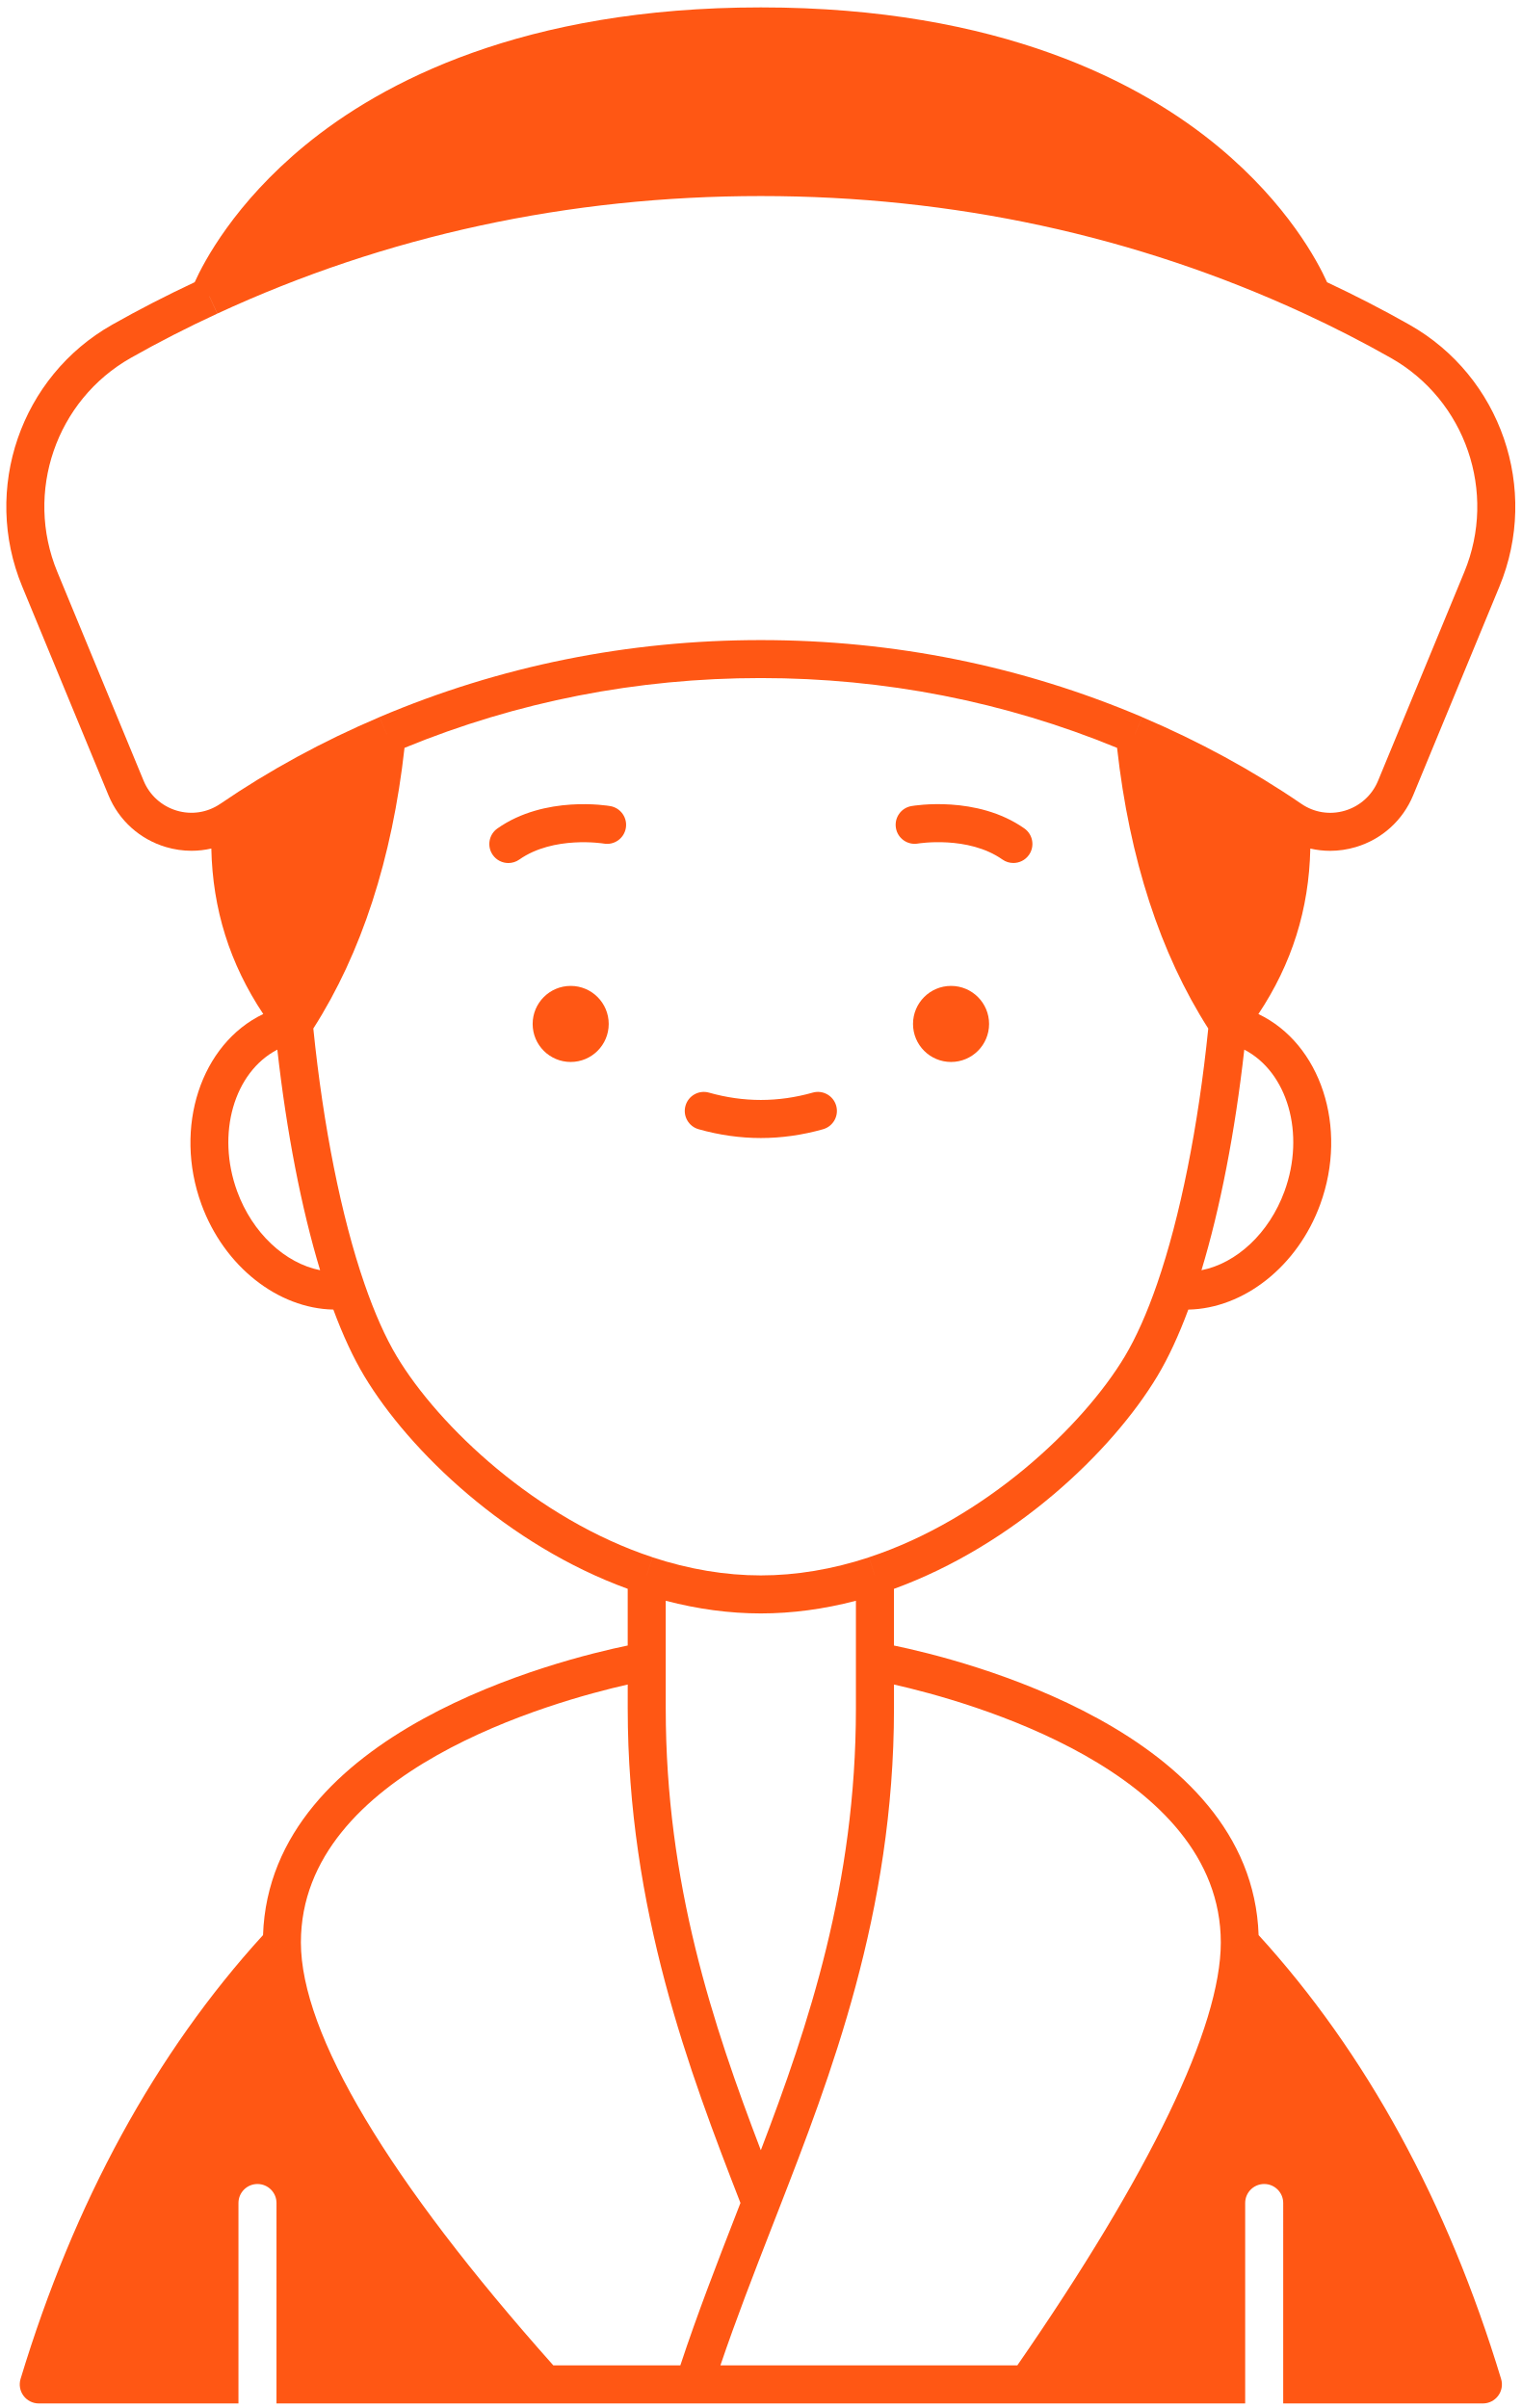
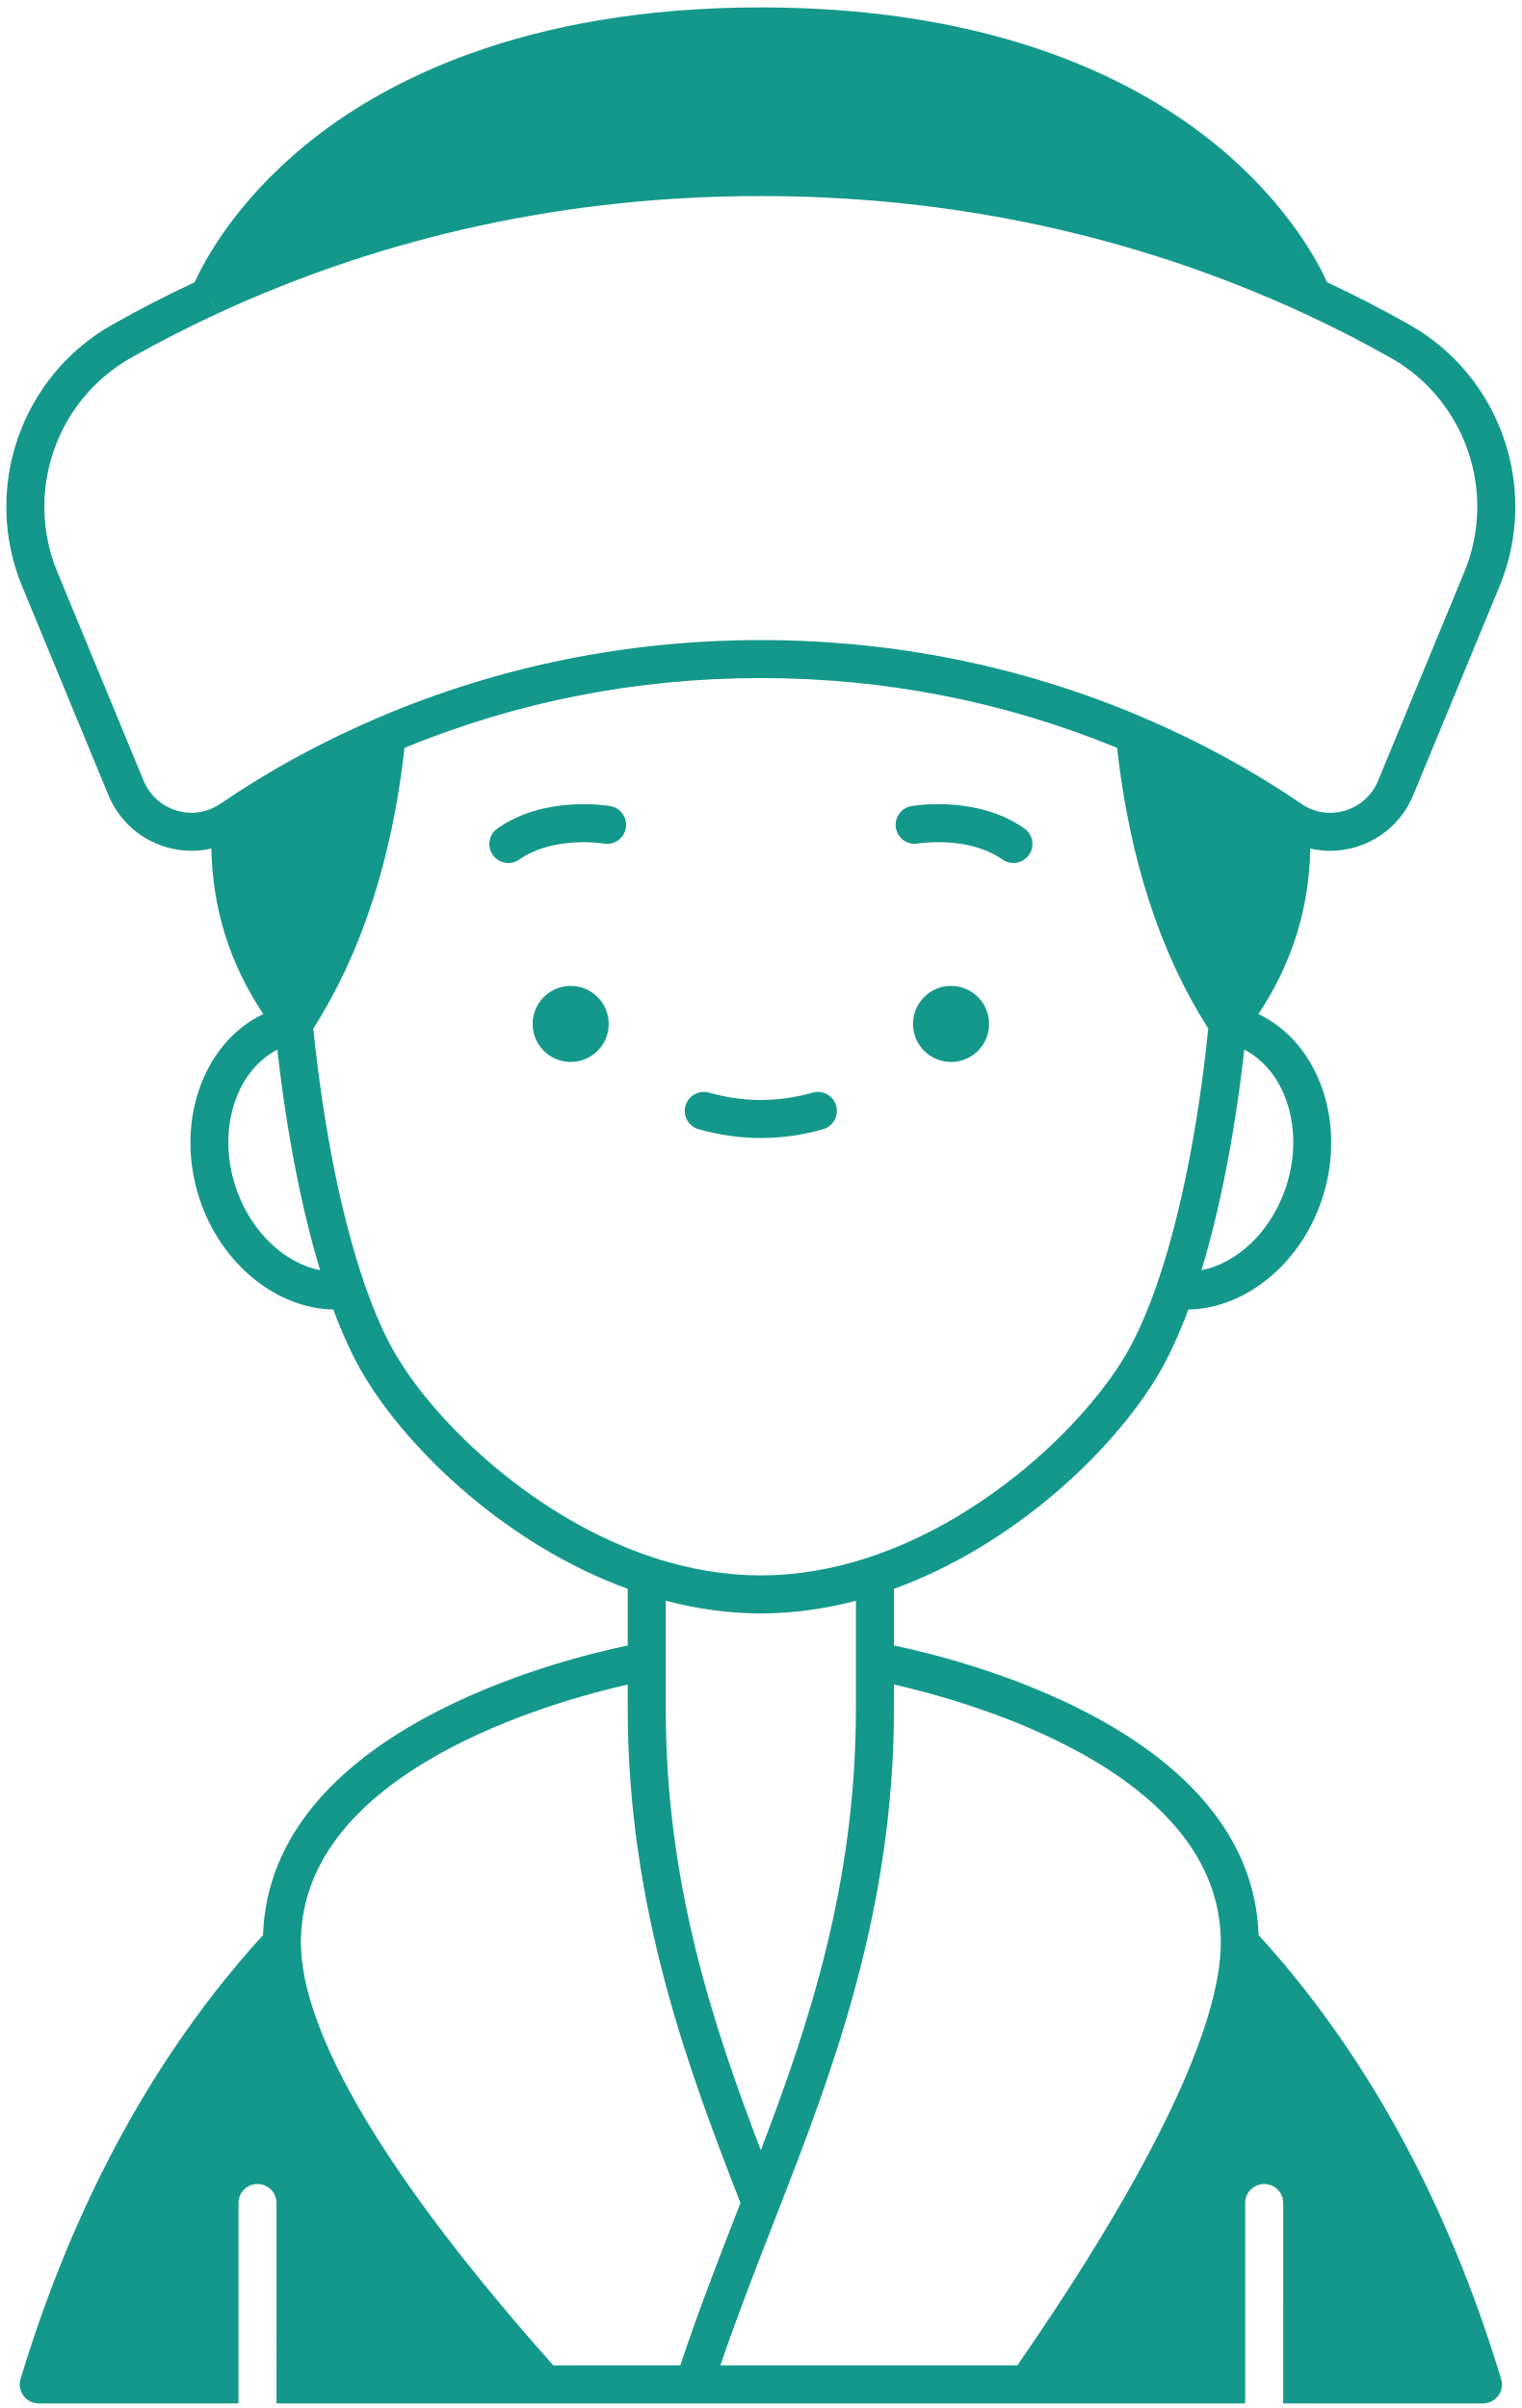
- <svg xmlns="http://www.w3.org/2000/svg" width="127" height="201" viewBox="0 0 127 201" fill="none">
-   <path d="M82.553 85.471C82.553 87.224 81.132 88.644 79.378 88.644C77.624 88.644 76.204 87.224 76.204 85.471C76.204 83.717 77.624 82.295 79.378 82.295C81.132 82.295 82.553 83.717 82.553 85.471Z" fill="#FF5714" />
-   <path d="M50.806 85.471C50.806 87.224 49.385 88.644 47.632 88.644C45.879 88.644 44.457 87.224 44.457 85.471C44.457 83.717 45.879 82.295 47.632 82.295C49.385 82.295 50.806 83.717 50.806 85.471Z" fill="#FF5714" />
-   <path d="M76.609 70.413C76.651 70.406 80.798 69.728 83.667 71.746C83.945 71.942 84.264 72.035 84.579 72.035C85.079 72.035 85.57 71.801 85.88 71.361C86.385 70.644 86.212 69.654 85.495 69.15C81.532 66.363 76.284 67.247 76.064 67.286C75.202 67.438 74.628 68.259 74.778 69.121C74.925 69.981 75.747 70.562 76.609 70.413Z" fill="#FF5714" />
-   <path d="M50.945 67.288C50.724 67.249 45.477 66.365 41.515 69.154C40.798 69.659 40.626 70.649 41.13 71.365C41.439 71.805 41.931 72.039 42.43 72.039C42.745 72.039 43.065 71.945 43.342 71.75C46.205 69.736 50.342 70.407 50.399 70.416C51.258 70.566 52.081 69.991 52.233 69.127C52.385 68.264 51.809 67.441 50.945 67.288Z" fill="#FF5714" />
-   <path d="M58.309 94.259C60.032 94.746 61.78 94.994 63.503 94.994C65.226 94.994 66.974 94.747 68.697 94.259C69.54 94.02 70.031 93.143 69.792 92.299C69.554 91.454 68.676 90.963 67.832 91.203C64.948 92.02 62.058 92.02 59.173 91.203C58.332 90.965 57.453 91.456 57.214 92.299C56.974 93.143 57.465 94.02 58.309 94.259Z" fill="#FF5714" />
-   <path d="M105.049 161.527C104.473 144.478 80.131 138.493 74.612 137.355V132.625C84.615 128.984 92.814 121.174 96.606 114.855C97.517 113.333 98.38 111.472 99.181 109.315C103.804 109.223 108.298 105.716 110.191 100.529C112.54 94.095 110.222 87.119 105.031 84.644C107.825 80.447 109.258 75.894 109.364 70.832C109.905 70.956 110.461 71.02 111.017 71.02C111.731 71.02 112.451 70.917 113.156 70.707C115.332 70.06 117.08 68.485 117.948 66.385L125.151 48.952C128.51 40.82 125.279 31.429 117.635 27.104C115.437 25.859 113.127 24.671 110.763 23.56C110.004 21.872 107.485 17.056 101.69 12.249C95.295 6.942 83.478 0.618 63.504 0.618C43.656 0.618 31.873 6.868 25.486 12.111C19.576 16.96 17.017 21.854 16.249 23.556C13.889 24.663 11.574 25.851 9.366 27.101C1.72 31.427 -1.511 40.821 1.851 48.95L9.054 66.383C9.921 68.481 11.668 70.056 13.846 70.704C14.55 70.913 15.27 71.016 15.985 71.016C16.543 71.016 17.096 70.953 17.638 70.828C17.745 75.891 19.177 80.444 21.972 84.642C16.778 87.124 14.464 94.094 16.812 100.527C18.706 105.713 23.199 109.222 27.822 109.313C28.623 111.47 29.486 113.331 30.399 114.854C34.188 121.172 42.388 128.981 52.391 132.622V137.353C46.873 138.491 22.539 144.474 21.954 161.524C12.995 171.349 6.185 183.804 1.717 198.571C1.572 199.052 1.661 199.573 1.961 199.977C2.261 200.382 2.734 200.62 3.236 200.62H19.903V183.89C19.903 183.014 20.613 182.303 21.491 182.303C22.367 182.303 23.078 183.013 23.078 183.89L23.077 200.62H103.927V183.89C103.927 183.014 104.637 182.303 105.515 182.303C106.391 182.303 107.102 183.013 107.102 183.89L107.101 200.62H123.768C124.27 200.62 124.743 200.382 125.043 199.978C125.343 199.575 125.434 199.054 125.287 198.572C120.819 183.808 114.009 171.351 105.052 161.529L105.049 161.527ZM107.207 99.441C105.929 102.942 103.199 105.453 100.28 106.027C101.842 100.871 103.083 94.476 103.853 87.615C107.457 89.483 108.966 94.622 107.207 99.441L107.207 99.441ZM18.379 67.1C17.314 67.827 15.993 68.034 14.752 67.664C13.496 67.29 12.489 66.382 11.988 65.174L4.785 47.741C2.034 41.09 4.675 33.406 10.929 29.868C13.236 28.562 15.662 27.321 18.137 26.178L17.469 24.73L17.479 24.74L18.143 26.174C32.213 19.664 47.473 16.365 63.5 16.365C79.526 16.365 94.789 19.667 108.872 26.178C111.352 27.326 113.775 28.568 116.074 29.87C122.326 33.406 124.967 41.09 122.218 47.744L115.017 65.175C114.516 66.385 113.509 67.293 112.253 67.667C111.013 68.037 109.689 67.832 108.626 67.103C104.55 64.313 100.077 61.877 95.335 59.862L94.714 61.321H94.713L95.334 59.857C85.295 55.593 74.586 53.429 63.502 53.429C52.418 53.429 41.709 55.591 31.67 59.857L32.291 61.319H32.29L31.669 59.86C26.928 61.873 22.457 64.311 18.381 67.101L18.379 67.1ZM19.793 99.441C18.035 94.626 19.542 89.49 23.147 87.615C23.917 94.476 25.157 100.87 26.718 106.026C23.804 105.449 21.072 102.94 19.793 99.441ZM33.12 113.226C32.167 111.636 31.261 109.596 30.421 107.166C28.491 101.581 26.981 94.03 26.151 85.853C30.168 79.567 32.727 71.693 33.762 62.425C43.159 58.564 53.157 56.599 63.498 56.599C73.84 56.599 83.839 58.562 93.235 62.425C94.271 71.693 96.828 79.567 100.846 85.853C100.016 94.03 98.505 101.581 96.576 107.166C95.737 109.596 94.829 111.634 93.878 113.225C90.371 119.069 82.192 126.809 72.525 129.989L73.021 131.499H73.02L72.525 129.994C69.483 130.994 66.446 131.502 63.497 131.502C60.548 131.502 57.511 130.994 54.47 129.994L53.974 131.499H53.973L54.47 129.989C44.805 126.809 36.626 119.069 33.121 113.226L33.12 113.226ZM71.438 133.618V142.613C71.438 157.254 67.482 169.058 63.502 179.484C59.521 169.059 55.565 157.256 55.565 142.613V133.618C58.232 134.317 60.894 134.676 63.502 134.676C66.11 134.676 68.771 134.317 71.438 133.618ZM46.184 197.443C32.407 181.976 25.12 169.777 25.114 162.142C25.114 147.798 46.322 141.982 52.392 140.61V142.609C52.392 159.375 57.55 172.94 61.801 183.884L61.461 184.762C59.854 188.894 58.199 193.158 56.784 197.44L46.184 197.443ZM84.909 197.443H60.128C61.427 193.611 62.885 189.856 64.418 185.916L64.983 184.464C69.275 173.417 74.615 159.67 74.615 142.61V140.611C80.685 141.981 101.893 147.798 101.893 162.15C101.889 169.185 96.017 181.384 84.909 197.443V197.443Z" fill="#FF5714" />
+ <svg xmlns="http://www.w3.org/2000/svg" width="127" height="201" viewBox="0 0 127 201" fill="#14988B">
+   <path d="M82.553 85.471C82.553 87.224 81.132 88.644 79.378 88.644C77.624 88.644 76.204 87.224 76.204 85.471C76.204 83.717 77.624 82.295 79.378 82.295C81.132 82.295 82.553 83.717 82.553 85.471Z" fill="#14988B" />
+   <path d="M50.806 85.471C50.806 87.224 49.385 88.644 47.632 88.644C45.879 88.644 44.457 87.224 44.457 85.471C44.457 83.717 45.879 82.295 47.632 82.295C49.385 82.295 50.806 83.717 50.806 85.471Z" fill="#14988B" />
+   <path d="M76.609 70.413C76.651 70.406 80.798 69.728 83.667 71.746C83.945 71.942 84.264 72.035 84.579 72.035C85.079 72.035 85.57 71.801 85.88 71.361C86.385 70.644 86.212 69.654 85.495 69.15C81.532 66.363 76.284 67.247 76.064 67.286C75.202 67.438 74.628 68.259 74.778 69.121C74.925 69.981 75.747 70.562 76.609 70.413Z" fill="#14988B" />
+   <path d="M50.945 67.288C50.724 67.249 45.477 66.365 41.515 69.154C40.798 69.659 40.626 70.649 41.13 71.365C41.439 71.805 41.931 72.039 42.43 72.039C42.745 72.039 43.065 71.945 43.342 71.75C46.205 69.736 50.342 70.407 50.399 70.416C51.258 70.566 52.081 69.991 52.233 69.127C52.385 68.264 51.809 67.441 50.945 67.288Z" fill="#14988B" />
+   <path d="M58.309 94.259C60.032 94.746 61.78 94.994 63.503 94.994C65.226 94.994 66.974 94.747 68.697 94.259C69.54 94.02 70.031 93.143 69.792 92.299C69.554 91.454 68.676 90.963 67.832 91.203C64.948 92.02 62.058 92.02 59.173 91.203C58.332 90.965 57.453 91.456 57.214 92.299C56.974 93.143 57.465 94.02 58.309 94.259Z" fill="#14988B" />
+   <path d="M105.049 161.527C104.473 144.478 80.131 138.493 74.612 137.355V132.625C84.615 128.984 92.814 121.174 96.606 114.855C97.517 113.333 98.38 111.472 99.181 109.315C103.804 109.223 108.298 105.716 110.191 100.529C112.54 94.095 110.222 87.119 105.031 84.644C107.825 80.447 109.258 75.894 109.364 70.832C109.905 70.956 110.461 71.02 111.017 71.02C111.731 71.02 112.451 70.917 113.156 70.707C115.332 70.06 117.08 68.485 117.948 66.385L125.151 48.952C128.51 40.82 125.279 31.429 117.635 27.104C115.437 25.859 113.127 24.671 110.763 23.56C110.004 21.872 107.485 17.056 101.69 12.249C95.295 6.942 83.478 0.618 63.504 0.618C43.656 0.618 31.873 6.868 25.486 12.111C19.576 16.96 17.017 21.854 16.249 23.556C13.889 24.663 11.574 25.851 9.366 27.101C1.72 31.427 -1.511 40.821 1.851 48.95L9.054 66.383C9.921 68.481 11.668 70.056 13.846 70.704C14.55 70.913 15.27 71.016 15.985 71.016C16.543 71.016 17.096 70.953 17.638 70.828C17.745 75.891 19.177 80.444 21.972 84.642C16.778 87.124 14.464 94.094 16.812 100.527C18.706 105.713 23.199 109.222 27.822 109.313C28.623 111.47 29.486 113.331 30.399 114.854C34.188 121.172 42.388 128.981 52.391 132.622V137.353C46.873 138.491 22.539 144.474 21.954 161.524C12.995 171.349 6.185 183.804 1.717 198.571C1.572 199.052 1.661 199.573 1.961 199.977C2.261 200.382 2.734 200.62 3.236 200.62H19.903V183.89C19.903 183.014 20.613 182.303 21.491 182.303C22.367 182.303 23.078 183.013 23.078 183.89L23.077 200.62H103.927V183.89C103.927 183.014 104.637 182.303 105.515 182.303C106.391 182.303 107.102 183.013 107.102 183.89L107.101 200.62H123.768C124.27 200.62 124.743 200.382 125.043 199.978C125.343 199.575 125.434 199.054 125.287 198.572C120.819 183.808 114.009 171.351 105.052 161.529L105.049 161.527ZM107.207 99.441C105.929 102.942 103.199 105.453 100.28 106.027C101.842 100.871 103.083 94.476 103.853 87.615C107.457 89.483 108.966 94.622 107.207 99.441L107.207 99.441ZM18.379 67.1C17.314 67.827 15.993 68.034 14.752 67.664C13.496 67.29 12.489 66.382 11.988 65.174L4.785 47.741C2.034 41.09 4.675 33.406 10.929 29.868C13.236 28.562 15.662 27.321 18.137 26.178L17.469 24.73L17.479 24.74L18.143 26.174C32.213 19.664 47.473 16.365 63.5 16.365C79.526 16.365 94.789 19.667 108.872 26.178C111.352 27.326 113.775 28.568 116.074 29.87C122.326 33.406 124.967 41.09 122.218 47.744L115.017 65.175C114.516 66.385 113.509 67.293 112.253 67.667C111.013 68.037 109.689 67.832 108.626 67.103C104.55 64.313 100.077 61.877 95.335 59.862L94.714 61.321H94.713L95.334 59.857C85.295 55.593 74.586 53.429 63.502 53.429C52.418 53.429 41.709 55.591 31.67 59.857L32.291 61.319H32.29L31.669 59.86C26.928 61.873 22.457 64.311 18.381 67.101L18.379 67.1ZM19.793 99.441C18.035 94.626 19.542 89.49 23.147 87.615C23.917 94.476 25.157 100.87 26.718 106.026C23.804 105.449 21.072 102.94 19.793 99.441ZM33.12 113.226C32.167 111.636 31.261 109.596 30.421 107.166C28.491 101.581 26.981 94.03 26.151 85.853C30.168 79.567 32.727 71.693 33.762 62.425C43.159 58.564 53.157 56.599 63.498 56.599C73.84 56.599 83.839 58.562 93.235 62.425C94.271 71.693 96.828 79.567 100.846 85.853C100.016 94.03 98.505 101.581 96.576 107.166C95.737 109.596 94.829 111.634 93.878 113.225C90.371 119.069 82.192 126.809 72.525 129.989L73.021 131.499H73.02L72.525 129.994C69.483 130.994 66.446 131.502 63.497 131.502C60.548 131.502 57.511 130.994 54.47 129.994L53.974 131.499H53.973L54.47 129.989C44.805 126.809 36.626 119.069 33.121 113.226L33.12 113.226ZM71.438 133.618V142.613C71.438 157.254 67.482 169.058 63.502 179.484C59.521 169.059 55.565 157.256 55.565 142.613V133.618C58.232 134.317 60.894 134.676 63.502 134.676C66.11 134.676 68.771 134.317 71.438 133.618ZM46.184 197.443C32.407 181.976 25.12 169.777 25.114 162.142C25.114 147.798 46.322 141.982 52.392 140.61V142.609C52.392 159.375 57.55 172.94 61.801 183.884L61.461 184.762C59.854 188.894 58.199 193.158 56.784 197.44L46.184 197.443ZM84.909 197.443H60.128C61.427 193.611 62.885 189.856 64.418 185.916L64.983 184.464C69.275 173.417 74.615 159.67 74.615 142.61V140.611C80.685 141.981 101.893 147.798 101.893 162.15C101.889 169.185 96.017 181.384 84.909 197.443V197.443Z" fill="#14988B" />
</svg>
